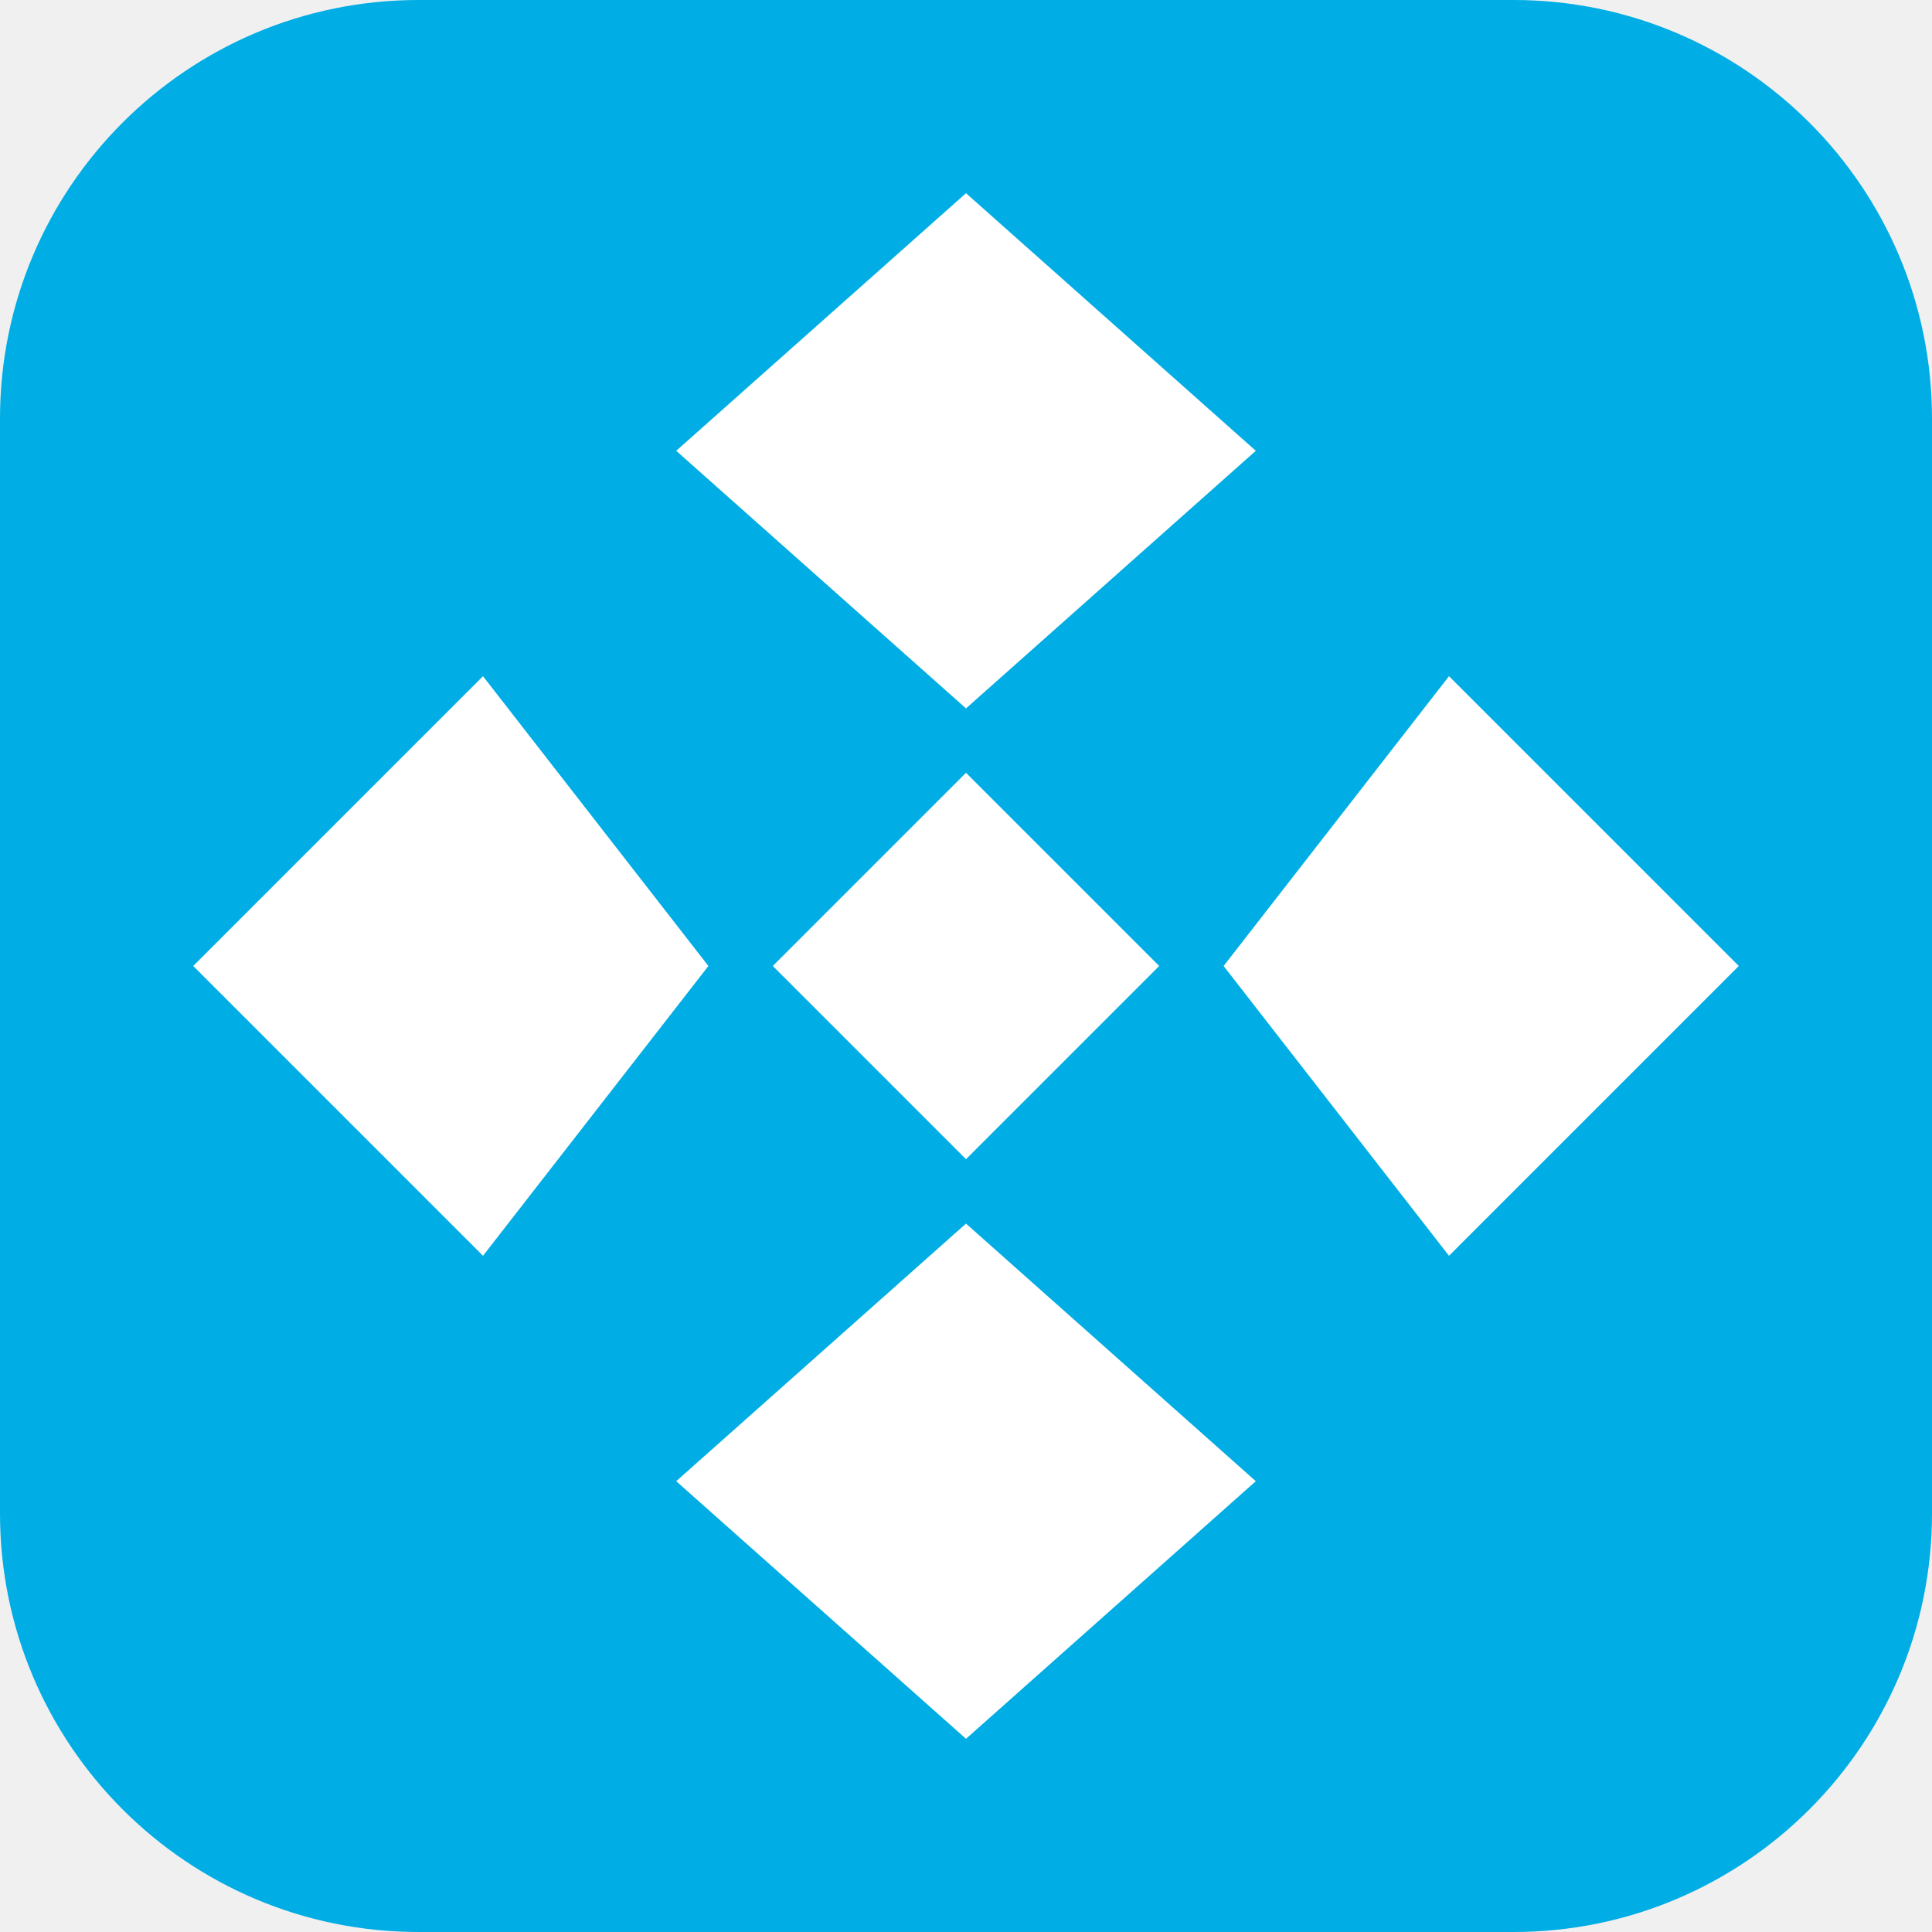
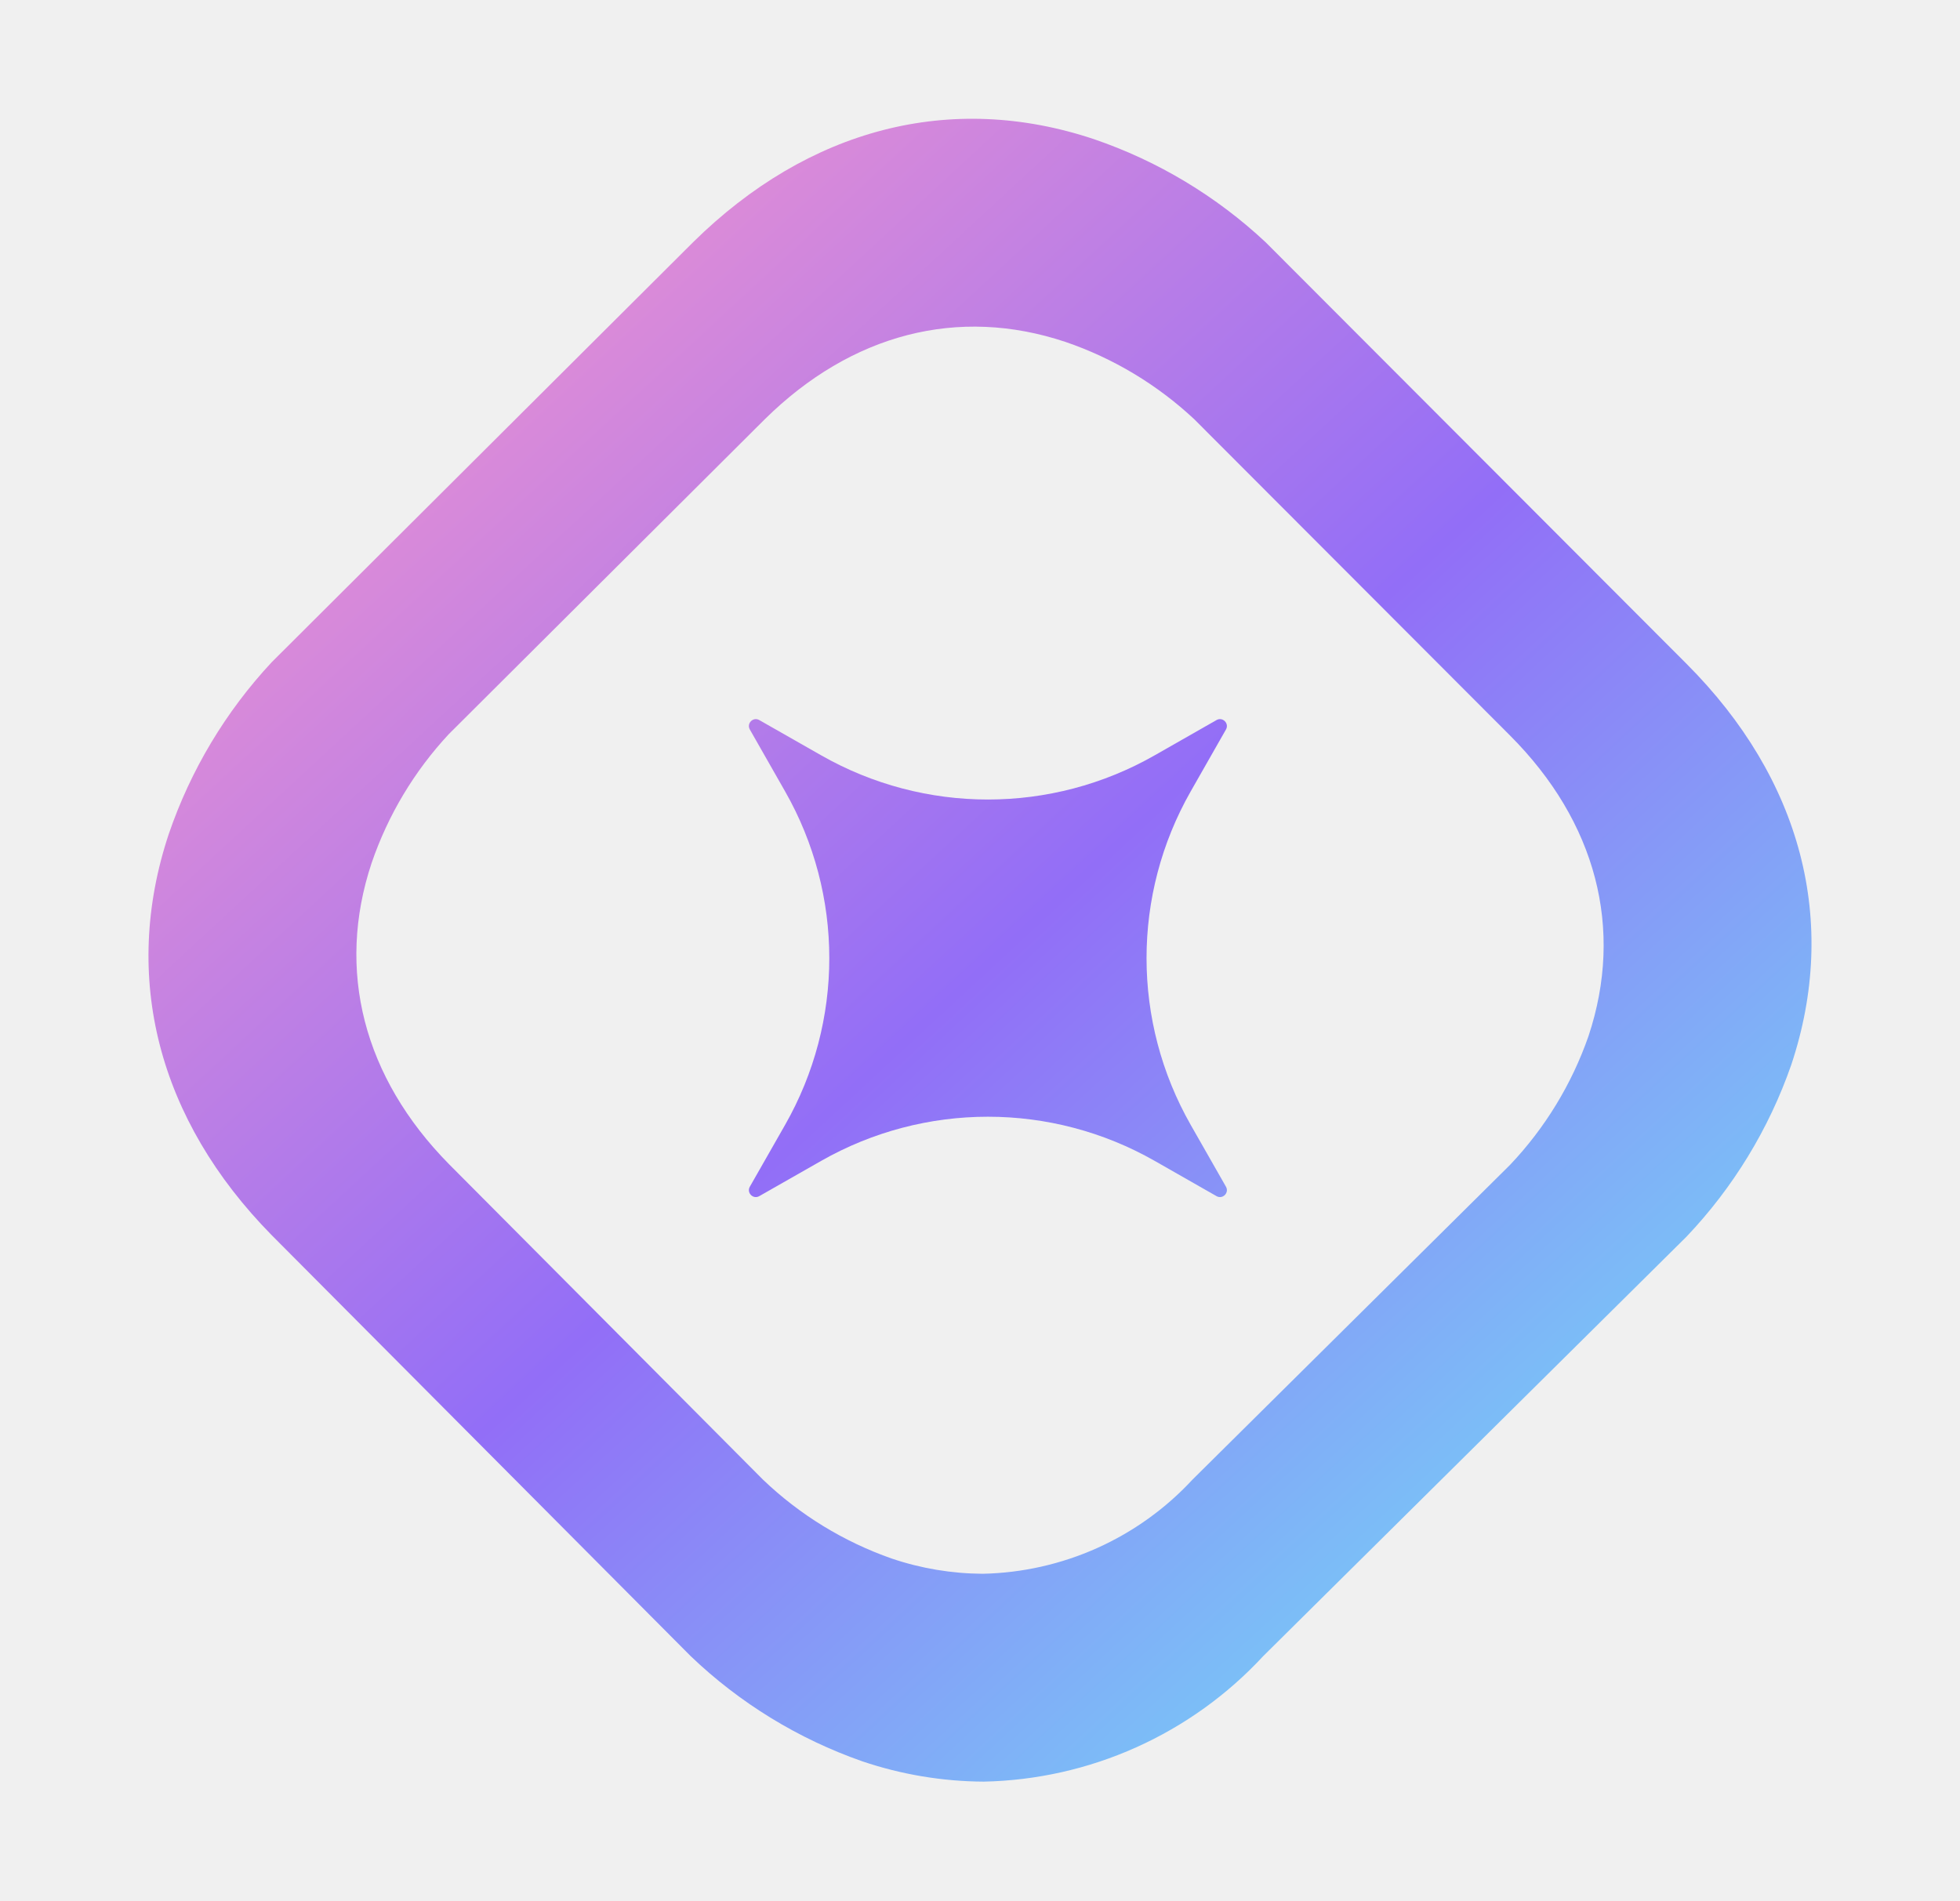
- <svg xmlns="http://www.w3.org/2000/svg" viewBox="0 0 120 120" fill="none">
-   <rect width="120" height="120" rx="26" fill="#00ADE4" />
-   <polygon points="60,12 78,28 60,44 42,28" fill="white" />
-   <polygon points="108,60 90,42 76,60 90,78" fill="white" />
-   <polygon points="60,108 78,92 60,76 42,92" fill="white" />
-   <polygon points="12,60 30,42 44,60 30,78" fill="white" />
-   <polygon points="60,48 72,60 60,72 48,60" fill="white" />
+ <svg xmlns="http://www.w3.org/2000/svg" width="33" height="32" viewBox="0 0 33 32" fill="none">
+   <path fill-rule="evenodd" clip-rule="evenodd" d="M11.67 4.078C13.613 2.163 16.007 1.538 18.418 2.343C19.493 2.71 20.478 3.302 21.308 4.078L28.396 11.178C30.332 13.116 30.963 15.518 30.159 17.93C29.784 19.009 29.182 19.995 28.396 20.823L21.267 27.888C20.665 28.538 19.938 29.06 19.129 29.423C18.321 29.786 17.447 29.982 16.562 30C15.867 29.996 15.178 29.881 14.521 29.659C13.442 29.282 12.456 28.678 11.63 27.888L4.576 20.8C2.663 18.856 2.039 16.455 2.842 14.042C3.21 12.966 3.801 11.98 4.576 11.149L11.67 4.078ZM17.938 5.757C16.13 5.154 14.335 5.622 12.878 7.058L7.557 12.361C6.976 12.985 6.533 13.724 6.257 14.531C5.654 16.341 6.122 18.142 7.557 19.6L12.847 24.916C13.467 25.509 14.207 25.961 15.015 26.244C15.509 26.411 16.026 26.497 16.546 26.5C17.21 26.486 17.865 26.339 18.472 26.067C19.078 25.795 19.624 25.404 20.076 24.916L25.422 19.617C26.012 18.996 26.463 18.256 26.745 17.447C27.347 15.638 26.875 13.837 25.422 12.383L20.106 7.058C19.483 6.476 18.744 6.032 17.938 5.757Z" fill="url(#paint0_linear_1772_13479)" />
+   <path d="M20.482 12.125C20.585 12.066 20.7 12.181 20.641 12.284L20.048 13.325C19.056 15.066 19.056 17.201 20.048 18.942L20.641 19.982C20.7 20.085 20.585 20.2 20.482 20.141L19.442 19.548C17.701 18.556 15.566 18.556 13.825 19.548L12.784 20.141C12.681 20.2 12.566 20.085 12.625 19.982L13.218 18.942C14.211 17.201 14.211 15.066 13.218 13.325L12.625 12.284C12.566 12.181 12.681 12.066 12.784 12.125L13.825 12.718C15.566 13.711 17.701 13.711 19.442 12.718L20.482 12.125Z" fill="url(#paint1_linear_1772_13479)" />
+   <defs>
+     <linearGradient id="paint0_linear_1772_13479" x1="4.541" y1="2" x2="29.917" y2="29.417" gradientUnits="userSpaceOnUse">
+       <stop stop-color="#FF99C9" />
+       <stop offset="0.5" stop-color="#926EF7" />
+       <stop offset="1" stop-color="#6EEEF7" />
+     </linearGradient>
+     <linearGradient id="paint1_linear_1772_13479" x1="4.541" y1="2" x2="29.917" y2="29.417" gradientUnits="userSpaceOnUse">
+       <stop stop-color="#FF99C9" />
+       <stop offset="0.5" stop-color="#926EF7" />
+       <stop offset="1" stop-color="#6EEEF7" />
+     </linearGradient>
+   </defs>
</svg>
